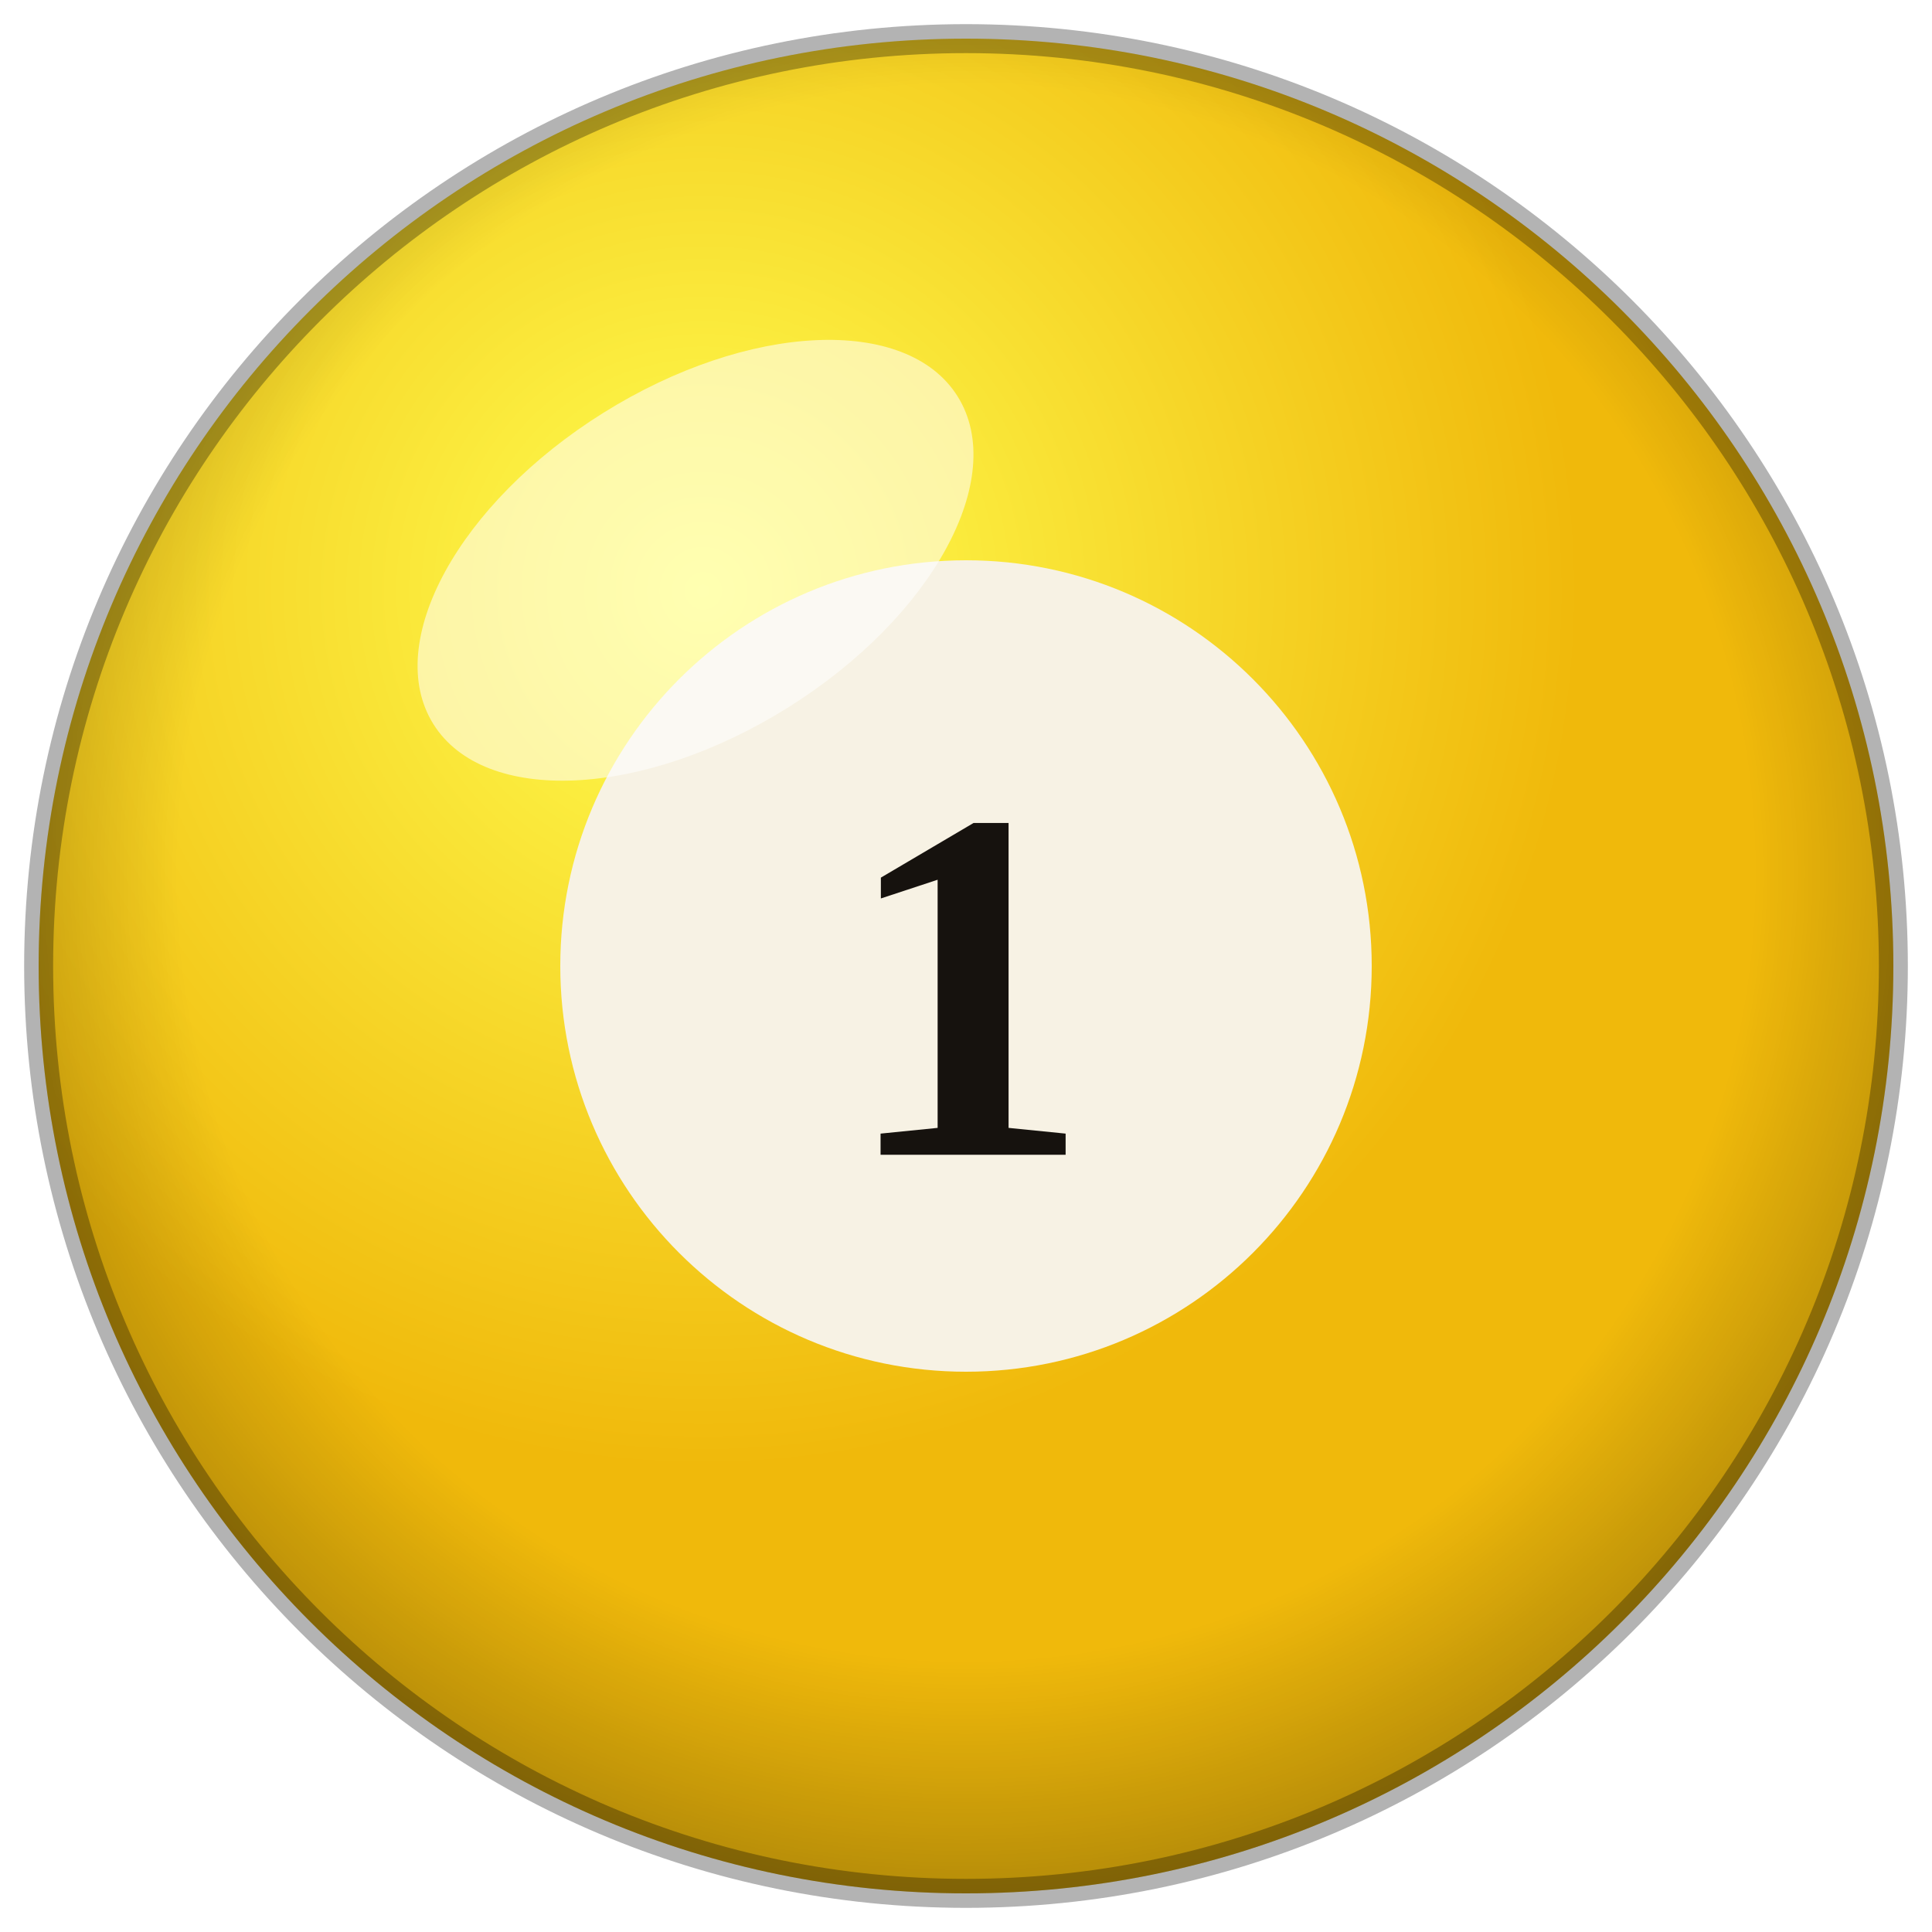
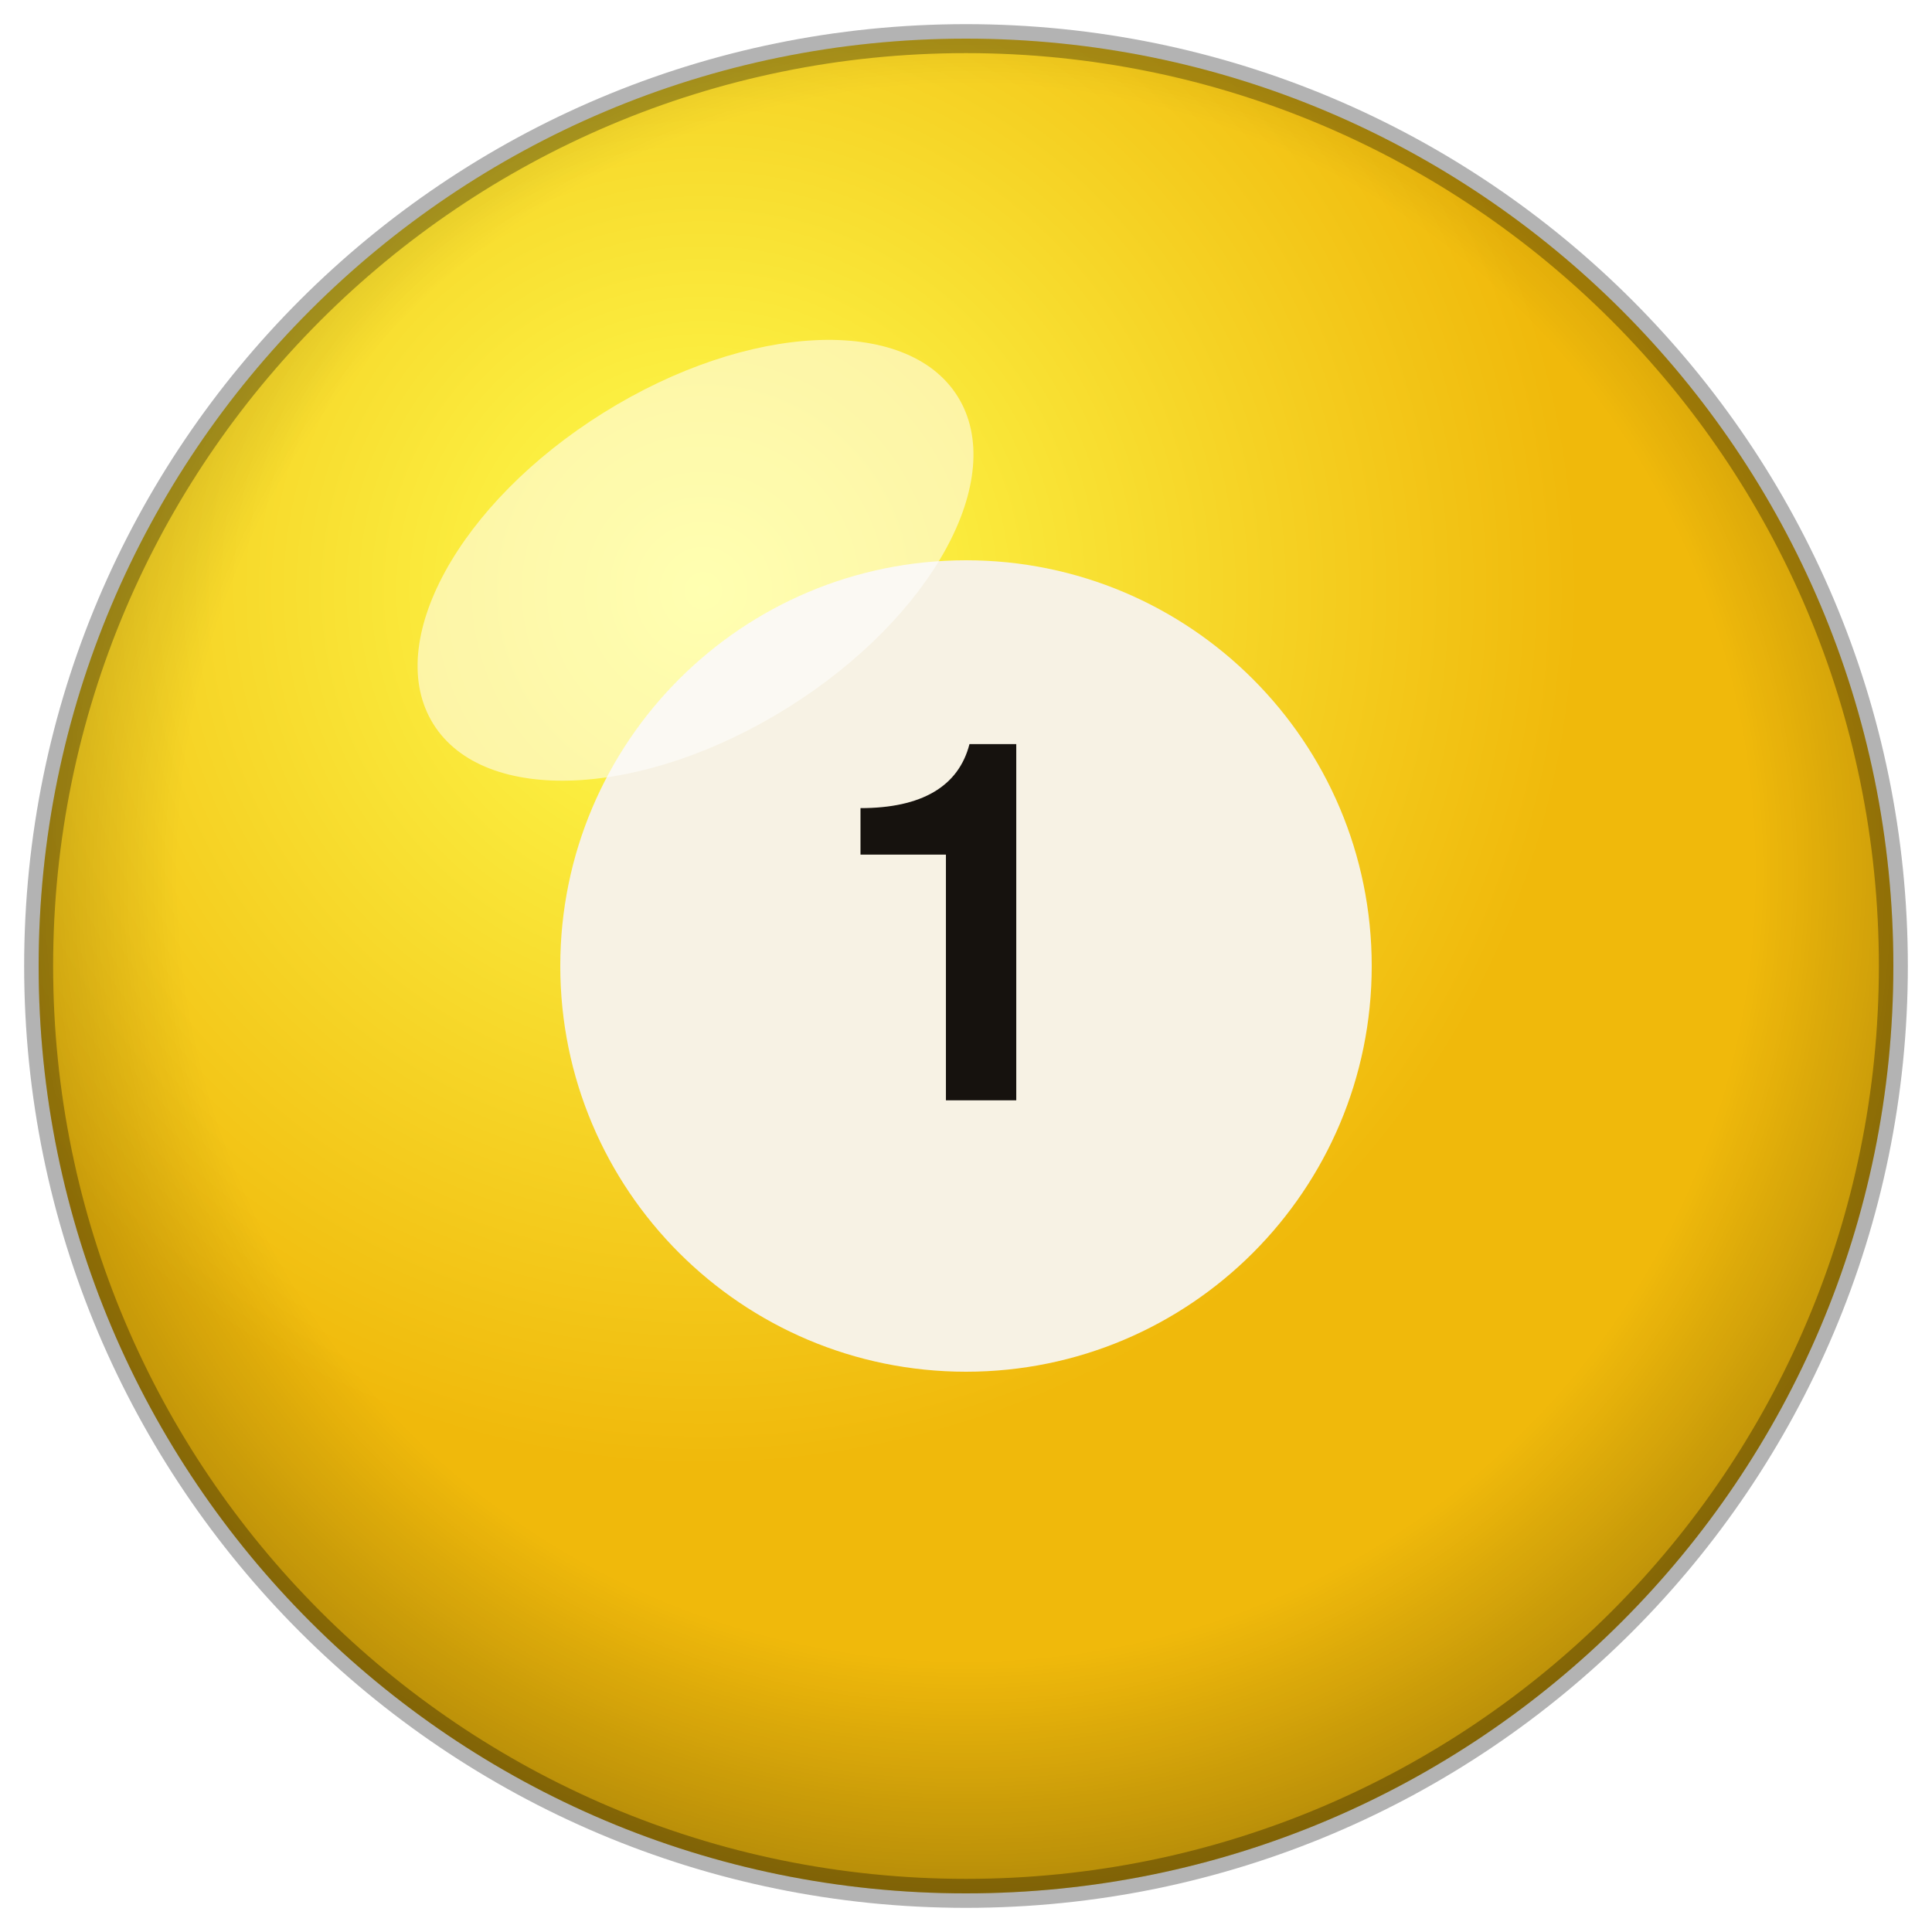
<svg xmlns="http://www.w3.org/2000/svg" viewBox="0 0 100 100">
  <defs>
    <radialGradient id="g" cx="0.36" cy="0.3" r="0.85">
      <stop offset="0" stop-color="rgb(255,255,81)" />
      <stop offset="0.55" stop-color="#f0b90b" />
      <stop offset="1" stop-color="#f0b90b" />
    </radialGradient>
    <clipPath id="c">
      <circle cx="50" cy="50" r="48" />
    </clipPath>
    <radialGradient id="s" cx="0.5" cy="0.45" r="0.6">
      <stop offset="0.7" stop-color="rgba(0,0,0,0)" />
      <stop offset="1" stop-color="rgba(0,0,0,0.35)" />
    </radialGradient>
  </defs>
  <circle cx="50" cy="50" r="48" fill="url(#g)" />
  <circle cx="50" cy="50" r="21" fill="#f7f2e4" />
-   <text x="50" y="51" font-family="Georgia, 'Times New Roman', serif" font-size="26" font-weight="bold" fill="#16120e" text-anchor="middle" dominant-baseline="central">1</text>
+   <text x="50" y="51" font-family="Helvetica, Futura, serif" font-size="26" font-weight="800" fill="#16120e" text-anchor="middle" dominant-baseline="central">1</text>
  <circle cx="50" cy="50" r="48" fill="url(#s)" />
  <ellipse cx="36" cy="29" rx="16" ry="9" transform="rotate(-32 36 29)" fill="rgba(255,255,255,0.55)" />
  <circle cx="50" cy="50" r="48" fill="none" stroke="rgba(0,0,0,0.3)" stroke-width="1.5" />
</svg>
